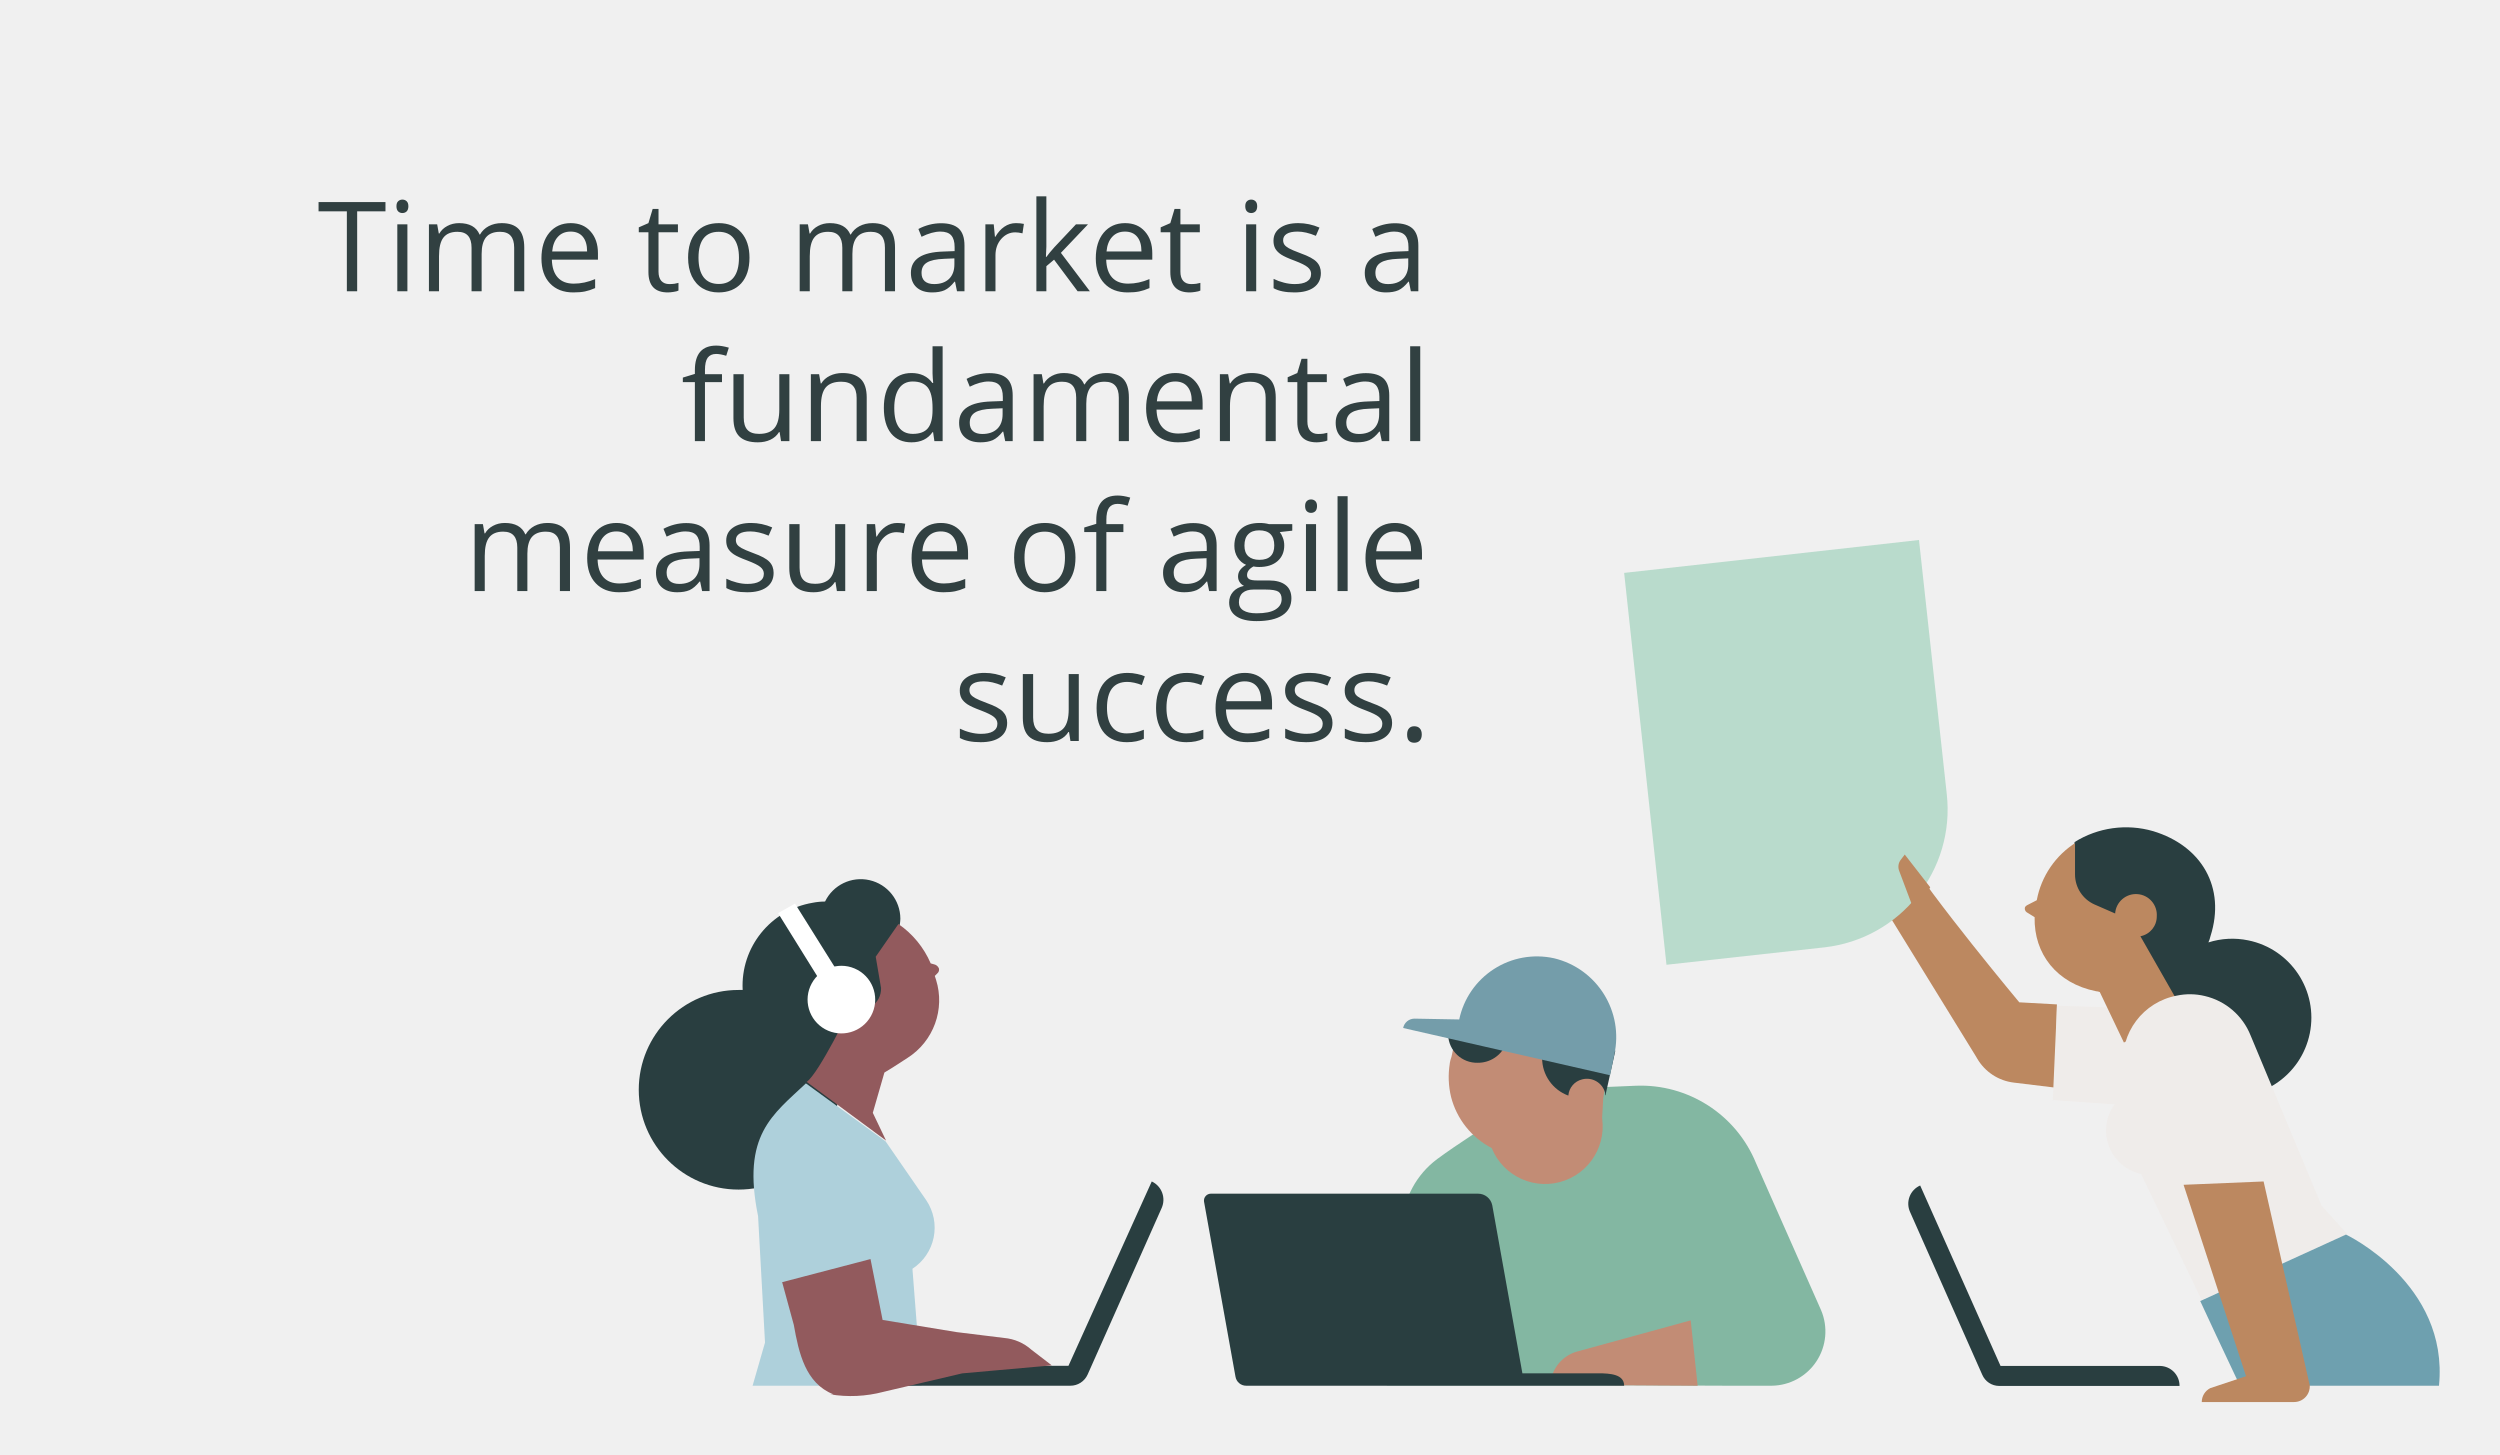
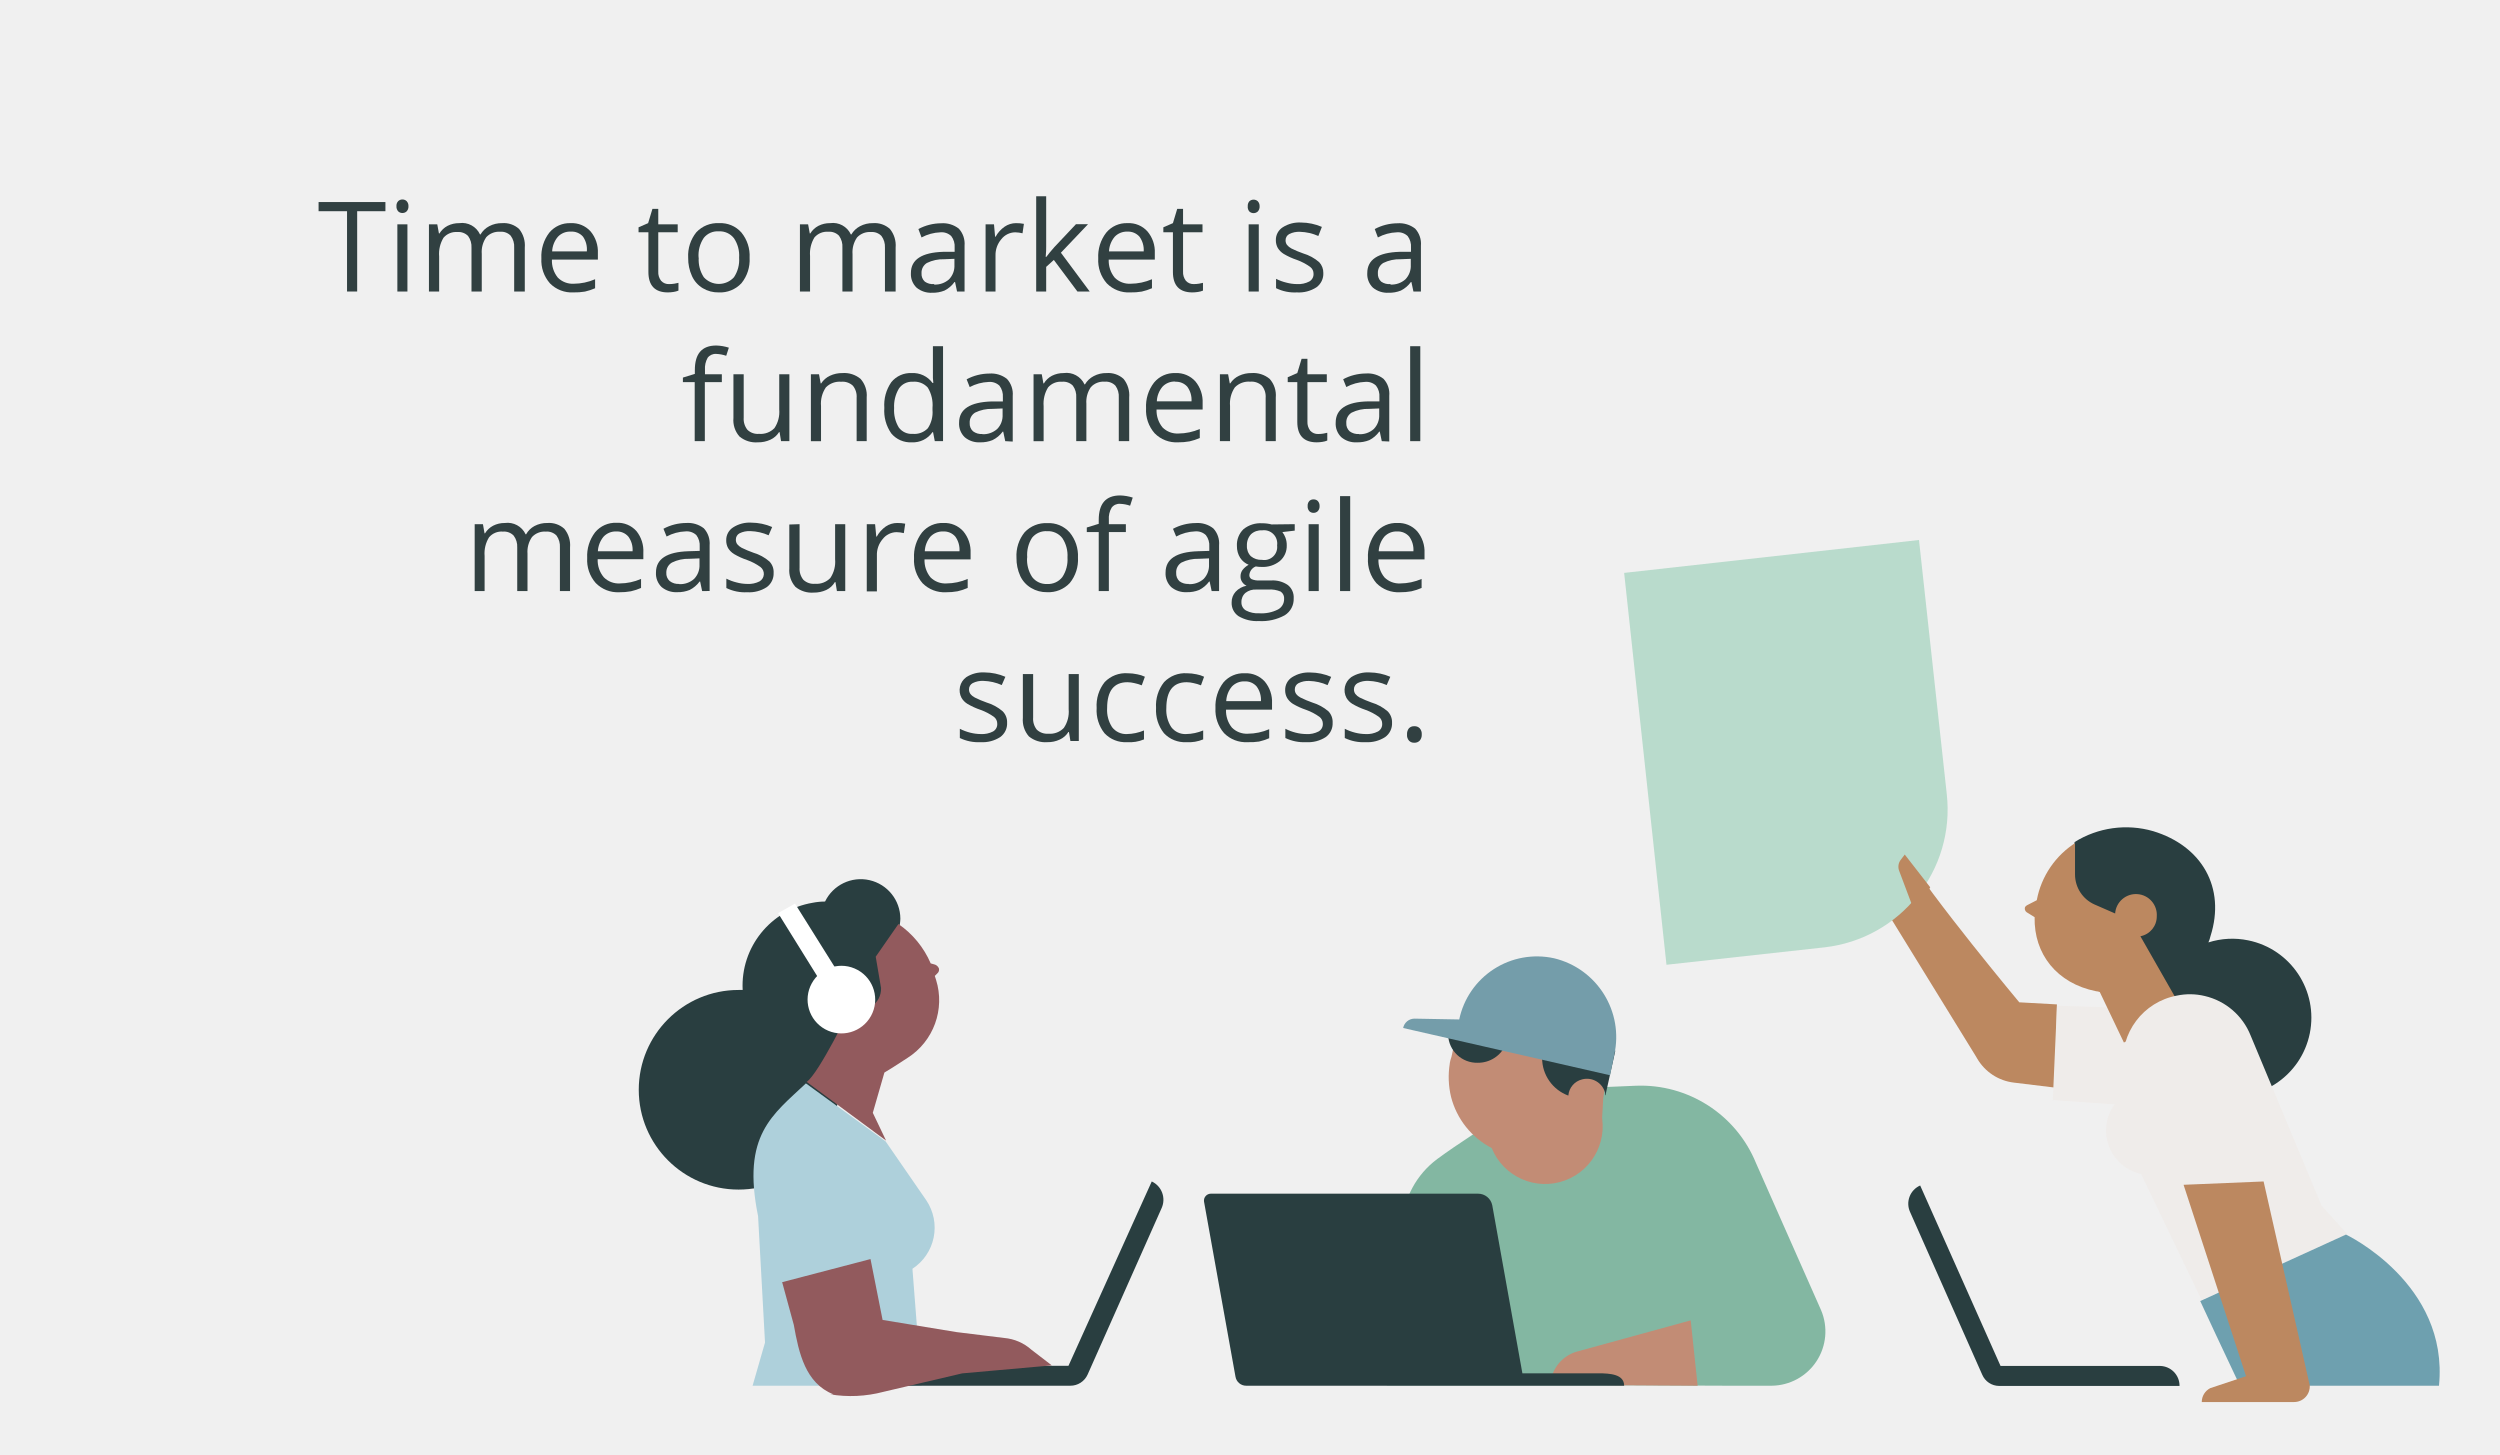
<svg xmlns="http://www.w3.org/2000/svg" id="Layer_1" data-name="Layer 1" viewBox="0 0 360.19 209.57">
-   <text transform="translate(45.74 41.96)" style="font-size: 18px;fill: #314041;font-family: OpenSans, Open Sans">Time to market is a <tspan x="52.39" y="21.6">fundamental </tspan>
-     <tspan x="21.1" y="43.2">measure of agile </tspan>
-     <tspan x="91.6" y="64.8">success.</tspan>
-   </text>
+   <g>
+     <path d="M51.46,42H50V30.43H45.9V29.11h9.63v1.32H51.46Z" style="fill: #314041" />
+     <path d="M57.12,29.71a.94.94,0,0,1,.25-.73.84.84,0,0,1,.61-.24.85.85,0,0,1,.61.24,1,1,0,0,1,.26.73,1,1,0,0,1-.26.74.85.85,0,0,1-.61.24.84.84,0,0,1-.61-.24A1,1,0,0,1,57.12,29.71ZM58.7,42H57.25V32.32H58.7Z" style="fill: #314041" />
+     <path d="M74.08,42V35.69a2.61,2.61,0,0,0-.5-1.73,1.88,1.88,0,0,0-1.52-.57,2.49,2.49,0,0,0-2,.78,3.73,3.73,0,0,0-.65,2.41V42H67.93V35.69A2.61,2.61,0,0,0,67.44,34a1.93,1.93,0,0,0-1.54-.57,2.39,2.39,0,0,0-2,.82,4.47,4.47,0,0,0-.63,2.69V42H61.8V32.32H63l.24,1.32h.07a3,3,0,0,1,1.17-1.1,3.59,3.59,0,0,1,1.68-.39,2.85,2.85,0,0,1,3,1.63h.07a3.12,3.12,0,0,1,1.25-1.19,3.81,3.81,0,0,1,1.86-.44,3.26,3.26,0,0,1,2.45.84,3.75,3.75,0,0,1,.82,2.68V42Z" style="fill: #314041" />
+     <path d="M82.61,42.13a4.41,4.41,0,0,1-3.37-1.3A5,5,0,0,1,78,37.22a5.59,5.59,0,0,1,1.14-3.7,3.8,3.8,0,0,1,3.08-1.37,3.61,3.61,0,0,1,2.87,1.19,4.57,4.57,0,0,1,1.05,3.14v.92H79.52A3.85,3.85,0,0,0,80.37,40a3,3,0,0,0,2.29.88,7.82,7.82,0,0,0,3.08-.65v1.3a8.27,8.27,0,0,1-1.46.48A8.83,8.83,0,0,1,82.61,42.13Zm-.39-8.76a2.38,2.38,0,0,0-1.85.75,3.52,3.52,0,0,0-.82,2.1h5A3.23,3.23,0,0,0,84,34.1,2.15,2.15,0,0,0,82.22,33.37Z" style="fill: #314041" />
+     <path d="M96.43,40.93a4.44,4.44,0,0,0,.74-.06l.58-.12v1.12a3.09,3.09,0,0,1-.7.19,5.25,5.25,0,0,1-.83.07c-1.87,0-2.8-1-2.8-2.94V33.46H92v-.71l1.38-.6L94,30.09h.84v2.23h2.8v1.14h-2.8v5.66a2,2,0,0,0,.41,1.34A1.46,1.46,0,0,0,96.43,40.93Z" style="fill: #314041" />
+     <path d="M108,37.13a5.32,5.32,0,0,1-1.18,3.68,4.19,4.19,0,0,1-3.28,1.32,4.26,4.26,0,0,1-2.29-.61,3.93,3.93,0,0,1-1.55-1.74,6.09,6.09,0,0,1-.55-2.65,5.34,5.34,0,0,1,1.18-3.67,4.16,4.16,0,0,1,3.27-1.31,4,4,0,0,1,3.21,1.34A5.27,5.27,0,0,1,108,37.13Zm-7.33,0a4.57,4.57,0,0,0,.73,2.81,2.93,2.93,0,0,0,4.35,0,4.52,4.52,0,0,0,.74-2.82,4.46,4.46,0,0,0-.74-2.79,2.59,2.59,0,0,0-2.19-1,2.54,2.54,0,0,0-2.16.94A4.48,4.48,0,0,0,100.65,37.13Z" style="fill: #314041" />
+     <path d="M127.5,42V35.69A2.61,2.61,0,0,0,127,34a1.88,1.88,0,0,0-1.52-.57,2.49,2.49,0,0,0-2,.78,3.73,3.73,0,0,0-.65,2.41V42h-1.46V35.69a2.61,2.61,0,0,0-.49-1.73,1.93,1.93,0,0,0-1.54-.57,2.39,2.39,0,0,0-2,.82,4.47,4.47,0,0,0-.63,2.69V42h-1.46V32.32h1.18l.24,1.32h.07a3,3,0,0,1,1.17-1.1,3.59,3.59,0,0,1,1.68-.39,2.85,2.85,0,0,1,3,1.63h.07a3.12,3.12,0,0,1,1.25-1.19,3.81,3.81,0,0,1,1.86-.44,3.26,3.26,0,0,1,2.45.84,3.75,3.75,0,0,1,.82,2.68V42Z" style="fill: #314041" />
+     <path d="M137.89,42l-.29-1.37h-.08a3.93,3.93,0,0,1-1.43,1.23,4.48,4.48,0,0,1-1.79.32,3.25,3.25,0,0,1-2.25-.74,2.69,2.69,0,0,1-.81-2.1q0-2.91,4.67-3.06l1.63,0v-.6a2.42,2.42,0,0,0-.49-1.67,2,2,0,0,0-1.56-.54,6.23,6.23,0,0,0-2.72.74L132.32,33a7,7,0,0,1,3.26-.83,3.7,3.7,0,0,1,2.56.77,3.21,3.21,0,0,1,.83,2.45V42Zm-3.3-1a3,3,0,0,0,2.14-.75,2.77,2.77,0,0,0,.78-2.09v-.87l-1.46.06a5.28,5.28,0,0,0-2.51.54,1.64,1.64,0,0,0-.77,1.49,1.48,1.48,0,0,0,.48,1.2A2,2,0,0,0,134.59,40.93Z" style="fill: #314041" />
+     <path d="M146.37,32.15a5.79,5.79,0,0,1,1.15.1l-.2,1.36a4.91,4.91,0,0,0-1.06-.14,2.59,2.59,0,0,0-2,1,3.49,3.49,0,0,0-.83,2.37V42H142V32.32h1.21l.16,1.79h.07a4.19,4.19,0,0,1,1.3-1.45A2.88,2.88,0,0,1,146.37,32.15Z" style="fill: #314041" />
+     <path d="M150.76,37c.25-.35.64-.82,1.15-1.4l3.11-3.3h1.74l-3.91,4.11L157,42h-1.77l-3.4-4.55-1.1,1V42h-1.44V28.28h1.44v7.25c0,.32,0,.82-.07,1.49Z" style="fill: #314041" />
+     <path d="M162.84,42.13a4.4,4.4,0,0,1-3.37-1.3,5,5,0,0,1-1.24-3.61,5.54,5.54,0,0,1,1.15-3.7,3.78,3.78,0,0,1,3.08-1.37,3.59,3.59,0,0,1,2.86,1.19,4.52,4.52,0,0,1,1.06,3.14v.92h-6.64A3.86,3.86,0,0,0,160.6,40a3,3,0,0,0,2.29.88,7.85,7.85,0,0,0,3.08-.65v1.3a8.35,8.35,0,0,1-1.47.48A8.72,8.72,0,0,1,162.84,42.13Zm-.4-8.76a2.4,2.4,0,0,0-1.85.75,3.51,3.51,0,0,0-.81,2.1h5a3.23,3.23,0,0,0-.61-2.12A2.17,2.17,0,0,0,162.44,33.37Z" style="fill: #314041" />
+     <path d="M172,40.93a4.65,4.65,0,0,0,.75-.06,5.41,5.41,0,0,0,.57-.12v1.12a2.94,2.94,0,0,1-.7.19,5.25,5.25,0,0,1-.83.07c-1.87,0-2.8-1-2.8-2.94V33.46h-1.38v-.71l1.38-.6.62-2.06h.84v2.23h2.8v1.14h-2.8v5.66a2,2,0,0,0,.41,1.34A1.46,1.46,0,0,0,172,40.93Z" style="fill: #314041" />
+     <path d="M179.77,29.71A1,1,0,0,1,180,29a.9.9,0,0,1,1.22,0,1,1,0,0,1,.26.73,1,1,0,0,1-.26.74.9.9,0,0,1-1.22,0A1,1,0,0,1,179.77,29.71ZM181.36,42H179.9V32.32h1.46Z" style="fill: #314041" />
+     <path d="M190.66,39.33a2.41,2.41,0,0,1-1,2.07,4.67,4.67,0,0,1-2.81.73,6.06,6.06,0,0,1-3-.61V40.17a6.62,6.62,0,0,0,1.49.55,6,6,0,0,0,1.53.21,3.39,3.39,0,0,0,1.76-.37,1.2,1.2,0,0,0,.62-1.11,1.22,1.22,0,0,0-.49-1,7.88,7.88,0,0,0-1.9-1,9.69,9.69,0,0,1-1.91-.87,2.65,2.65,0,0,1-.85-.85,2.25,2.25,0,0,1-.28-1.13,2.15,2.15,0,0,1,1-1.86,4.44,4.44,0,0,1,2.63-.68,7.7,7.7,0,0,1,3,.63L189.94,34a6.92,6.92,0,0,0-2.63-.6,3.08,3.08,0,0,0-1.56.32,1,1,0,0,0-.53.9,1.1,1.1,0,0,0,.2.66,2.08,2.08,0,0,0,.64.52,14.2,14.2,0,0,0,1.69.71,6.21,6.21,0,0,1,2.31,1.26A2.21,2.21,0,0,1,190.66,39.33Z" style="fill: #314041" />
+     <path d="M203.64,42l-.29-1.37h-.07a4,4,0,0,1-1.44,1.23,4.44,4.44,0,0,1-1.79.32,3.26,3.26,0,0,1-2.25-.74,2.69,2.69,0,0,1-.81-2.1q0-2.91,4.67-3.06l1.63,0v-.6a2.47,2.47,0,0,0-.48-1.67,2,2,0,0,0-1.56-.54,6.23,6.23,0,0,0-2.73.74L198.07,33a7,7,0,0,1,3.26-.83,3.7,3.7,0,0,1,2.56.77,3.21,3.21,0,0,1,.83,2.45V42Zm-3.3-1a3,3,0,0,0,2.14-.75,2.77,2.77,0,0,0,.78-2.09v-.87l-1.46.06a5.28,5.28,0,0,0-2.51.54,1.64,1.64,0,0,0-.77,1.49,1.48,1.48,0,0,0,.48,1.2A2,2,0,0,0,200.34,40.93Z" style="fill: #314041" />
+     <path d="M104,55.06h-2.45v8.5h-1.46v-8.5H98.39V54.4l1.72-.53v-.54c0-2.36,1-3.55,3.1-3.55a6.66,6.66,0,0,1,1.8.31l-.38,1.17a5,5,0,0,0-1.44-.27,1.42,1.42,0,0,0-1.23.55,3.08,3.08,0,0,0-.39,1.76v.62H104Z" style="fill: #314041" />
+     <path d="M107.15,53.92v6.25a2.51,2.51,0,0,0,.54,1.76,2.14,2.14,0,0,0,1.67.58,2.77,2.77,0,0,0,2.22-.83,4.19,4.19,0,0,0,.69-2.69V53.92h1.46v9.64h-1.2l-.21-1.3h-.08A2.86,2.86,0,0,1,111,63.35a4.12,4.12,0,0,1-1.82.38,3.7,3.7,0,0,1-2.63-.83,3.54,3.54,0,0,1-.88-2.68v-6.3Z" style="fill: #314041" />
+     <path d="M123.42,63.56V57.32a2.48,2.48,0,0,0-.54-1.75A2.17,2.17,0,0,0,121.2,55a2.78,2.78,0,0,0-2.21.81,4.14,4.14,0,0,0-.7,2.7v5.06h-1.46V53.92H118l.24,1.32h.07a3,3,0,0,1,1.26-1.1,4.1,4.1,0,0,1,1.8-.39,3.67,3.67,0,0,1,2.62.84,3.58,3.58,0,0,1,.88,2.68v6.29Z" style="fill: #314041" />
+     <path d="M134.43,62.26h-.08a3.42,3.42,0,0,1-3,1.47,3.58,3.58,0,0,1-2.94-1.29,5.69,5.69,0,0,1-1-3.67,5.78,5.78,0,0,1,1-3.7,3.56,3.56,0,0,1,2.94-1.32,3.47,3.47,0,0,1,3,1.42h.12l-.06-.69,0-.68V49.88h1.46V63.56h-1.19Zm-2.92.25a2.67,2.67,0,0,0,2.17-.81,4.13,4.13,0,0,0,.67-2.63v-.3a4.82,4.82,0,0,0-.68-2.93A2.58,2.58,0,0,0,131.5,55a2.24,2.24,0,0,0-2,1,5,5,0,0,0-.68,2.81,4.78,4.78,0,0,0,.68,2.79A2.28,2.28,0,0,0,131.51,62.51Z" style="fill: #314041" />
+     <path d="M144.83,63.56l-.29-1.38h-.07A4,4,0,0,1,143,63.41a4.44,4.44,0,0,1-1.79.32A3.17,3.17,0,0,1,139,63a2.7,2.7,0,0,1-.82-2.1q0-2.91,4.67-3.06l1.64,0v-.6a2.47,2.47,0,0,0-.49-1.67,2,2,0,0,0-1.56-.54,6.3,6.3,0,0,0-2.73.74l-.44-1.12a6.76,6.76,0,0,1,1.56-.61,7,7,0,0,1,1.7-.22,3.67,3.67,0,0,1,2.55.77,3.21,3.21,0,0,1,.83,2.45v6.58Zm-3.3-1a3,3,0,0,0,2.14-.75,2.77,2.77,0,0,0,.78-2.09v-.87l-1.46.06a5.31,5.31,0,0,0-2.51.54,1.64,1.64,0,0,0-.77,1.49,1.48,1.48,0,0,0,.48,1.2A2,2,0,0,0,141.53,62.53Z" style="fill: #314041" />
+     <path d="M161.19,63.56V57.29a2.61,2.61,0,0,0-.49-1.73,1.92,1.92,0,0,0-1.53-.57,2.46,2.46,0,0,0-2,.78,3.73,3.73,0,0,0-.65,2.41v5.38h-1.46V57.29a2.61,2.61,0,0,0-.49-1.73A1.93,1.93,0,0,0,153,55a2.39,2.39,0,0,0-2,.82,4.47,4.47,0,0,0-.64,2.69v5.06h-1.45V53.92h1.18l.24,1.32h.07a2.93,2.93,0,0,1,1.16-1.1,3.66,3.66,0,0,1,1.69-.39,2.86,2.86,0,0,1,3,1.63h.07a3.06,3.06,0,0,1,1.25-1.19,3.76,3.76,0,0,1,1.86-.44,3.26,3.26,0,0,1,2.45.84,3.75,3.75,0,0,1,.81,2.68v6.29Z" style="fill: #314041" />
+     <path d="M169.73,63.73a4.4,4.4,0,0,1-3.37-1.3,5,5,0,0,1-1.24-3.61,5.55,5.55,0,0,1,1.15-3.7,3.78,3.78,0,0,1,3.08-1.37,3.63,3.63,0,0,1,2.87,1.19,4.57,4.57,0,0,1,1.05,3.14V59h-6.64a3.86,3.86,0,0,0,.86,2.58,3,3,0,0,0,2.29.88,7.85,7.85,0,0,0,3.08-.65v1.3a8.35,8.35,0,0,1-1.47.48A8.72,8.72,0,0,1,169.73,63.73Zm-.4-8.76a2.4,2.4,0,0,0-1.85.75,3.51,3.51,0,0,0-.81,2.1h5a3.23,3.23,0,0,0-.62-2.12A2.17,2.17,0,0,0,169.33,55Z" style="fill: #314041" />
+     <path d="M182.35,63.56V57.32a2.48,2.48,0,0,0-.54-1.75,2.15,2.15,0,0,0-1.68-.58,2.78,2.78,0,0,0-2.21.81,4.14,4.14,0,0,0-.7,2.7v5.06h-1.46V53.92h1.18l.24,1.32h.07a3,3,0,0,1,1.26-1.1,4.1,4.1,0,0,1,1.8-.39,3.67,3.67,0,0,1,2.62.84,3.54,3.54,0,0,1,.88,2.68v6.29Z" style="fill: #314041" />
+     <path d="M189.92,62.53a4.52,4.52,0,0,0,.74-.06,5.41,5.41,0,0,0,.57-.12v1.12a2.84,2.84,0,0,1-.69.19,5.25,5.25,0,0,1-.83.07c-1.87,0-2.8-1-2.8-2.94V55.06h-1.38v-.71l1.38-.6.62-2.06h.84v2.23h2.79v1.14h-2.79v5.67a2,2,0,0,0,.41,1.33A1.46,1.46,0,0,0,189.92,62.53Z" style="fill: #314041" />
+     <path d="M199.08,63.56l-.29-1.38h-.07a4,4,0,0,1-1.43,1.23,4.48,4.48,0,0,1-1.79.32,3.18,3.18,0,0,1-2.25-.74,2.69,2.69,0,0,1-.81-2.1c0-1.94,1.55-3,4.67-3.06l1.63,0v-.6a2.42,2.42,0,0,0-.49-1.67,2,2,0,0,0-1.56-.54,6.23,6.23,0,0,0-2.72.74l-.45-1.12a6.76,6.76,0,0,1,1.56-.61,7.08,7.08,0,0,1,1.7-.22,3.65,3.65,0,0,1,2.55.77,3.17,3.17,0,0,1,.83,2.45v6.58Zm-3.29-1a3,3,0,0,0,2.14-.75,2.77,2.77,0,0,0,.78-2.09v-.87l-1.46.06a5.28,5.28,0,0,0-2.51.54,1.62,1.62,0,0,0-.77,1.49,1.48,1.48,0,0,0,.48,1.2A2,2,0,0,0,195.79,62.53Z" style="fill: #314041" />
+     <path d="M204.63,63.56h-1.46V49.88h1.46Z" style="fill: #314041" />
+     <path d="M80.67,85.16V78.89a2.66,2.66,0,0,0-.49-1.73,1.92,1.92,0,0,0-1.53-.57,2.49,2.49,0,0,0-2,.78A3.73,3.73,0,0,0,76,79.78v5.38H74.52V78.89A2.61,2.61,0,0,0,74,77.16a1.93,1.93,0,0,0-1.54-.57,2.36,2.36,0,0,0-2,.82,4.4,4.4,0,0,0-.64,2.69v5.06H68.39V75.52h1.19l.23,1.32h.07a3,3,0,0,1,1.17-1.1,3.59,3.59,0,0,1,1.68-.39,2.87,2.87,0,0,1,3,1.63h.07A3,3,0,0,1,77,75.79a3.83,3.83,0,0,1,1.87-.44,3.24,3.24,0,0,1,2.44.84,3.71,3.71,0,0,1,.82,2.68v6.29Z" style="fill: #314041" />
+     <path d="M89.2,85.33A4.43,4.43,0,0,1,85.83,84a5,5,0,0,1-1.23-3.61,5.6,5.6,0,0,1,1.14-3.7,3.81,3.81,0,0,1,3.08-1.37,3.61,3.61,0,0,1,2.87,1.19,4.57,4.57,0,0,1,1,3.14v.92H86.11A3.81,3.81,0,0,0,87,83.18a3,3,0,0,0,2.29.88,7.8,7.8,0,0,0,3.07-.65v1.3a8,8,0,0,1-1.46.48A8.83,8.83,0,0,1,89.2,85.33Zm-.39-8.76a2.38,2.38,0,0,0-1.85.75,3.58,3.58,0,0,0-.82,2.1h5a3.17,3.17,0,0,0-.62-2.12A2.15,2.15,0,0,0,88.81,76.57Z" style="fill: #314041" />
+     <path d="M101.16,85.16l-.29-1.38h-.07A4,4,0,0,1,99.36,85a4.48,4.48,0,0,1-1.79.32,3.25,3.25,0,0,1-2.25-.74,2.69,2.69,0,0,1-.81-2.1q0-2.91,4.67-3.06l1.63-.05v-.6a2.47,2.47,0,0,0-.48-1.67,2,2,0,0,0-1.56-.54,6.23,6.23,0,0,0-2.73.74l-.45-1.12a7,7,0,0,1,3.26-.83,3.7,3.7,0,0,1,2.56.77,3.21,3.21,0,0,1,.83,2.45v6.58Zm-3.3-1a3,3,0,0,0,2.14-.75,2.77,2.77,0,0,0,.78-2.09v-.87l-1.46.06a5.28,5.28,0,0,0-2.51.54A1.64,1.64,0,0,0,96,82.51a1.48,1.48,0,0,0,.48,1.2A2,2,0,0,0,97.86,84.13Z" style="fill: #314041" />
+     <path d="M111.46,82.53a2.41,2.41,0,0,1-1,2.07,4.65,4.65,0,0,1-2.81.73,6.06,6.06,0,0,1-3-.61V83.37a6.81,6.81,0,0,0,1.49.55,6.06,6.06,0,0,0,1.54.21,3.44,3.44,0,0,0,1.76-.37,1.25,1.25,0,0,0,.12-2.07,7.69,7.69,0,0,0-1.9-1,10,10,0,0,1-1.91-.87,2.65,2.65,0,0,1-.85-.85,2.25,2.25,0,0,1-.27-1.13,2.15,2.15,0,0,1,1-1.86,4.38,4.38,0,0,1,2.62-.68,7.7,7.7,0,0,1,3,.63l-.51,1.19a7,7,0,0,0-2.63-.6,3.15,3.15,0,0,0-1.57.32,1,1,0,0,0-.52.9,1.09,1.09,0,0,0,.19.66,2.21,2.21,0,0,0,.64.52,15,15,0,0,0,1.69.71,6.21,6.21,0,0,1,2.31,1.26A2.18,2.18,0,0,1,111.46,82.53Z" style="fill: #314041" />
+     <path d="M115.2,75.52v6.25a2.51,2.51,0,0,0,.54,1.76,2.15,2.15,0,0,0,1.68.58,2.76,2.76,0,0,0,2.21-.83,4.21,4.21,0,0,0,.69-2.7V75.52h1.46v9.64h-1.2l-.21-1.3h-.08A2.86,2.86,0,0,1,119.05,85a4.23,4.23,0,0,1-1.82.38,3.7,3.7,0,0,1-2.63-.83,3.58,3.58,0,0,1-.88-2.68v-6.3Z" style="fill: #314041" />
+     <path d="M129.27,75.35a5.73,5.73,0,0,1,1.15.1l-.2,1.36a4.91,4.91,0,0,0-1.05-.14,2.57,2.57,0,0,0-2,1,3.45,3.45,0,0,0-.83,2.37v5.17h-1.46V75.52h1.2l.17,1.79h.07a4.27,4.27,0,0,1,1.29-1.45A2.9,2.9,0,0,1,129.27,75.35Z" style="fill: #314041" />
+     <path d="M136.29,85.33a4.43,4.43,0,0,1-3.37-1.3,5,5,0,0,1-1.23-3.61,5.55,5.55,0,0,1,1.15-3.7,3.78,3.78,0,0,1,3.08-1.37,3.61,3.61,0,0,1,2.86,1.19,4.57,4.57,0,0,1,1.06,3.14v.92H133.2a3.86,3.86,0,0,0,.86,2.58,3,3,0,0,0,2.29.88,7.8,7.8,0,0,0,3.07-.65v1.3a8,8,0,0,1-1.46.48A8.83,8.83,0,0,1,136.29,85.33Zm-.39-8.76a2.4,2.4,0,0,0-1.85.75,3.51,3.51,0,0,0-.81,2.1h5a3.23,3.23,0,0,0-.61-2.12A2.17,2.17,0,0,0,135.9,76.57Z" style="fill: #314041" />
+     <path d="M155.31,80.33A5.32,5.32,0,0,1,154.13,84a4.19,4.19,0,0,1-3.28,1.32,4.26,4.26,0,0,1-2.29-.61A3.93,3.93,0,0,1,147,83a6.09,6.09,0,0,1-.55-2.65,5.34,5.34,0,0,1,1.18-3.67,4.2,4.2,0,0,1,3.27-1.31,4,4,0,0,1,3.21,1.34A5.27,5.27,0,0,1,155.31,80.33Zm-7.33,0a4.57,4.57,0,0,0,.73,2.81,2.56,2.56,0,0,0,2.17,1,2.59,2.59,0,0,0,2.18-1,4.6,4.6,0,0,0,.74-2.82,4.53,4.53,0,0,0-.74-2.79,2.6,2.6,0,0,0-2.19-1,2.57,2.57,0,0,0-2.17.94A4.55,4.55,0,0,0,148,80.33Z" style="fill: #314041" />
+     <path d="M162.21,76.66h-2.45v8.5H158.3v-8.5h-1.72V76l1.72-.53v-.54c0-2.36,1-3.55,3.1-3.55a6.66,6.66,0,0,1,1.8.31l-.38,1.17a4.84,4.84,0,0,0-1.44-.27,1.39,1.39,0,0,0-1.22.55,3,3,0,0,0-.4,1.76v.62h2.45Z" style="fill: #314041" />
+     <path d="M174.57,85.16l-.29-1.38h-.07A4,4,0,0,1,172.77,85a4.41,4.41,0,0,1-1.79.32,3.22,3.22,0,0,1-2.24-.74,2.69,2.69,0,0,1-.81-2.1q0-2.91,4.66-3.06l1.64-.05v-.6a2.42,2.42,0,0,0-.49-1.67,2,2,0,0,0-1.56-.54,6.23,6.23,0,0,0-2.72.74L169,76.19a6.76,6.76,0,0,1,1.56-.61,7,7,0,0,1,1.7-.22,3.65,3.65,0,0,1,2.55.77,3.17,3.17,0,0,1,.83,2.45v6.58Zm-3.3-1a3,3,0,0,0,2.15-.75,2.8,2.8,0,0,0,.77-2.09v-.87l-1.46.06a5.31,5.31,0,0,0-2.51.54,1.63,1.63,0,0,0-.76,1.49,1.51,1.51,0,0,0,.47,1.2A2,2,0,0,0,171.27,84.13Z" style="fill: #314041" />
+     <path d="M186.54,75.52v.93l-1.78.21a3.12,3.12,0,0,1,.44.8,3,3,0,0,1,.19,1.12,2.84,2.84,0,0,1-1,2.26,3.9,3.9,0,0,1-2.65.84,4.14,4.14,0,0,1-.81-.07,1.44,1.44,0,0,0-.93,1.24.64.64,0,0,0,.32.59,2.47,2.47,0,0,0,1.12.19h1.71a3.81,3.81,0,0,1,2.4.66,2.26,2.26,0,0,1,.84,1.91,2.74,2.74,0,0,1-1.28,2.44,6.9,6.9,0,0,1-3.75.84,5.17,5.17,0,0,1-2.91-.7,2.26,2.26,0,0,1-1-2,2.21,2.21,0,0,1,.57-1.52,2.81,2.81,0,0,1,1.58-.87,1.47,1.47,0,0,1-.62-.52,1.35,1.35,0,0,1-.25-.82,1.52,1.52,0,0,1,.28-.92,2.89,2.89,0,0,1,.89-.76,2.63,2.63,0,0,1-1.22-1,3.09,3.09,0,0,1-.47-1.69,3.13,3.13,0,0,1,.95-2.44,3.88,3.88,0,0,1,2.69-.85,5.16,5.16,0,0,1,1.36.17Zm-7.68,11.25a1.31,1.31,0,0,0,.66,1.19,3.64,3.64,0,0,0,1.89.4,5.25,5.25,0,0,0,2.72-.55,1.67,1.67,0,0,0,.88-1.49,1.17,1.17,0,0,0-.48-1.08,3.79,3.79,0,0,0-1.82-.3H181a2.3,2.3,0,0,0-1.55.47A1.69,1.69,0,0,0,178.86,86.77Zm.79-8.16a2,2,0,0,0,.57,1.53,2.3,2.3,0,0,0,1.59.52A1.87,1.87,0,0,0,184,78.58a1.91,1.91,0,0,0-2.16-2.17,2.15,2.15,0,0,0-1.59.55A2.28,2.28,0,0,0,179.65,78.61Z" style="fill: #314041" />
+     <path d="M188.4,72.91a1,1,0,0,1,.24-.73.85.85,0,0,1,.62-.23.84.84,0,0,1,.6.23,1,1,0,0,1,.26.73,1,1,0,0,1-.26.74.85.85,0,0,1-.6.24.86.86,0,0,1-.62-.24A1,1,0,0,1,188.4,72.91ZM190,85.16h-1.46V75.52H190Z" style="fill: #314041" />
+     <path d="M194.53,85.16h-1.46V71.48h1.46Z" style="fill: #314041" />
+     <path d="M201.69,85.33a4.43,4.43,0,0,1-3.37-1.3,5,5,0,0,1-1.23-3.61,5.55,5.55,0,0,1,1.15-3.7,3.78,3.78,0,0,1,3.08-1.37,3.61,3.61,0,0,1,2.86,1.19,4.57,4.57,0,0,1,1.06,3.14v.92H198.6a3.86,3.86,0,0,0,.86,2.58,3,3,0,0,0,2.29.88,7.8,7.8,0,0,0,3.07-.65v1.3a8,8,0,0,1-1.46.48A8.83,8.83,0,0,1,201.69,85.33Zm-.39-8.76a2.38,2.38,0,0,0-1.85.75,3.51,3.51,0,0,0-.81,2.1h5a3.23,3.23,0,0,0-.61-2.12A2.17,2.17,0,0,0,201.3,76.57Z" style="fill: #314041" />
+     <path d="M145.1,104.13a2.4,2.4,0,0,1-1,2.07,4.69,4.69,0,0,1-2.81.73,6.16,6.16,0,0,1-3-.6V105a7.16,7.16,0,0,0,1.49.56,6.43,6.43,0,0,0,1.53.2,3.42,3.42,0,0,0,1.76-.37,1.19,1.19,0,0,0,.61-1.11,1.22,1.22,0,0,0-.48-1,7.81,7.81,0,0,0-1.91-1,10.29,10.29,0,0,1-1.91-.87,2.51,2.51,0,0,1-.84-.85,2.33,2.33,0,0,1,.68-3,4.42,4.42,0,0,1,2.63-.68,7.7,7.7,0,0,1,3,.63l-.52,1.19a7,7,0,0,0-2.63-.6,3.08,3.08,0,0,0-1.56.32,1,1,0,0,0-.53.9,1.1,1.1,0,0,0,.2.66,2,2,0,0,0,.64.52,14.6,14.6,0,0,0,1.68.71,6.34,6.34,0,0,1,2.32,1.26A2.21,2.21,0,0,1,145.1,104.13Z" style="fill: #314041" />
+     <path d="M148.85,97.12v6.25a2.5,2.5,0,0,0,.53,1.76,2.18,2.18,0,0,0,1.68.58,2.74,2.74,0,0,0,2.21-.83,4.13,4.13,0,0,0,.7-2.69V97.12h1.46v9.64h-1.21l-.21-1.3h-.08a2.8,2.8,0,0,1-1.24,1.09,4,4,0,0,1-1.81.38,3.73,3.73,0,0,1-2.64-.83,3.58,3.58,0,0,1-.87-2.68v-6.3Z" style="fill: #314041" />
+     <path d="M162.37,106.93a4.12,4.12,0,0,1-3.24-1.29A5.29,5.29,0,0,1,158,102a5.41,5.41,0,0,1,1.16-3.73A4.19,4.19,0,0,1,162.47,97a6.64,6.64,0,0,1,1.39.15,4.51,4.51,0,0,1,1.09.35l-.45,1.24a6.27,6.27,0,0,0-1.06-.32,4.37,4.37,0,0,0-1-.13q-2.93,0-2.93,3.74a4.51,4.51,0,0,0,.71,2.73,2.51,2.51,0,0,0,2.13,1,6.64,6.64,0,0,0,2.47-.52v1.29A5.35,5.35,0,0,1,162.37,106.93Z" style="fill: #314041" />
+     <path d="M170.94,106.93a4.12,4.12,0,0,1-3.24-1.29,5.29,5.29,0,0,1-1.14-3.64,5.41,5.41,0,0,1,1.16-3.73A4.19,4.19,0,0,1,171,97a6.64,6.64,0,0,1,1.39.15,4.51,4.51,0,0,1,1.09.35l-.45,1.24a6.27,6.27,0,0,0-1.06-.32,4.37,4.37,0,0,0-1-.13q-2.92,0-2.93,3.74a4.51,4.51,0,0,0,.71,2.73,2.51,2.51,0,0,0,2.13,1,6.64,6.64,0,0,0,2.47-.52v1.29A5.35,5.35,0,0,1,170.94,106.93Z" style="fill: #314041" />
+     <path d="M179.73,106.93a4.41,4.41,0,0,1-3.37-1.3,5.05,5.05,0,0,1-1.24-3.61,5.61,5.61,0,0,1,1.15-3.7A3.8,3.8,0,0,1,179.35,97a3.63,3.63,0,0,1,2.87,1.19,4.57,4.57,0,0,1,1.05,3.14v.92h-6.63a3.85,3.85,0,0,0,.85,2.58,3,3,0,0,0,2.29.88,7.82,7.82,0,0,0,3.08-.65v1.3a8.27,8.27,0,0,1-1.46.48A8.83,8.83,0,0,1,179.73,106.93Zm-.4-8.76a2.4,2.4,0,0,0-1.85.75,3.51,3.51,0,0,0-.81,2.1h5a3.23,3.23,0,0,0-.62-2.12A2.15,2.15,0,0,0,179.33,98.17Z" style="fill: #314041" />
+     <path d="M192,104.13a2.4,2.4,0,0,1-1,2.07,4.67,4.67,0,0,1-2.81.73,6.19,6.19,0,0,1-3-.6V105a7.16,7.16,0,0,0,1.49.56,6.43,6.43,0,0,0,1.53.2,3.39,3.39,0,0,0,1.76-.37,1.2,1.2,0,0,0,.62-1.11,1.23,1.23,0,0,0-.49-1,7.88,7.88,0,0,0-1.9-1,10.14,10.14,0,0,1-1.92-.87,2.71,2.71,0,0,1-.84-.85,2.25,2.25,0,0,1-.28-1.13,2.15,2.15,0,0,1,1-1.86,4.44,4.44,0,0,1,2.63-.68,7.7,7.7,0,0,1,3,.63l-.52,1.19a6.92,6.92,0,0,0-2.63-.6,3.08,3.08,0,0,0-1.56.32,1,1,0,0,0-.53.9,1.1,1.1,0,0,0,.2.66,2,2,0,0,0,.64.52,14.2,14.2,0,0,0,1.69.71,6.36,6.36,0,0,1,2.31,1.26A2.21,2.21,0,0,1,192,104.13Z" style="fill: #314041" />
+     <path d="M200.56,104.13a2.4,2.4,0,0,1-1,2.07,4.69,4.69,0,0,1-2.81.73,6.16,6.16,0,0,1-3-.6V105a7.16,7.16,0,0,0,1.49.56,6.43,6.43,0,0,0,1.53.2,3.42,3.42,0,0,0,1.76-.37,1.19,1.19,0,0,0,.61-1.11,1.22,1.22,0,0,0-.48-1,7.81,7.81,0,0,0-1.91-1,10.29,10.29,0,0,1-1.91-.87,2.51,2.51,0,0,1-.84-.85,2.33,2.33,0,0,1,.68-3,4.42,4.42,0,0,1,2.63-.68,7.74,7.74,0,0,1,3,.63l-.52,1.19a7,7,0,0,0-2.63-.6,3.08,3.08,0,0,0-1.56.32,1,1,0,0,0-.53.9,1.1,1.1,0,0,0,.2.66,2,2,0,0,0,.63.52,15.9,15.9,0,0,0,1.69.71,6.42,6.42,0,0,1,2.32,1.26A2.21,2.21,0,0,1,200.56,104.13Z" style="fill: #314041" />
+     <path d="M202.72,105.82a1.3,1.3,0,0,1,.27-.89,1,1,0,0,1,.77-.3,1,1,0,0,1,.79.3,1.21,1.21,0,0,1,.29.89,1.24,1.24,0,0,1-.29.88,1,1,0,0,1-.79.31,1,1,0,0,1-.74-.28A1.17,1.17,0,0,1,202.72,105.82Z" style="fill: #314041" />
+   </g>
  <path d="M323.9,135.48a11.32,11.32,0,0,0-5.72.3,5.1,5.1,0,0,0,.3-.91c2.23-7-1.27-13-8.26-15.12a14,14,0,0,0-11.32,1.57l-.79,7.17s15.13,28,21.27,29.28a11.37,11.37,0,0,0,4.52-22.29Z" style="fill: #293e40;fill-rule: evenodd" />
  <path d="M274.35,122.79c3.92,6.44,16.58,21.62,16.58,21.62l5.42.3-.18,12-6-.73a7.07,7.07,0,0,1-5.3-3.46c-.06-.12-.12-.19-.18-.31l-18.92-30.72,4.4-.92A4.48,4.48,0,0,1,274.35,122.79Z" style="fill: #bc8860;fill-rule: evenodd" />
  <polygon points="314.83 145.47 296.36 144.9 295.76 158.5 319.89 160.21 314.83 145.47" style="fill: #efecea;fill-rule: evenodd" />
  <path d="M313.38,143.65l-5-8.76a2.9,2.9,0,0,0,2.36-2.86,3,3,0,0,0-6-.42l-3-1.31a4.74,4.74,0,0,1-2.78-4.29v-4.53c.06,0,.12-.06.18-.12a12.53,12.53,0,0,0-5.69,8.34l-1.4.72a.7.7,0,0,0-.3.29.66.66,0,0,0,.24.72l1.15.71c-.12,5.31,3.21,9.54,8.84,10.67a1.75,1.75,0,0,1,.55.12L306,150.2l11-4.83Z" style="fill: #bc8860;fill-rule: evenodd" />
  <path d="M322.84,199.65,317,187.29Z" style="fill: #6ea0af;fill-rule: evenodd" />
  <path d="M334.48,173.69l-10.22-24.5a9.41,9.41,0,0,0-6.61-5.69,9.09,9.09,0,0,0-4-.06,9.53,9.53,0,0,0-7.75,10.3l.36,3.83a6.4,6.4,0,0,0,2.22,11.57l8.71,18.15,21-9.47Z" style="fill: #efecea;fill-rule: evenodd" />
  <path d="M338,177.87l-21,9.58,2.29,4.92,3.43,7.28h28.68C352.86,184.91,338,177.87,338,177.87Z" style="fill: #6ea0af;fill-rule: evenodd" />
  <path d="M326.13,170.22l-11.53.48,9,27.58L318.44,200a2.25,2.25,0,0,0-1.22,2h13.31a2.26,2.26,0,0,0,2.25-2.4Z" style="fill: #bc8860;fill-rule: evenodd" />
  <path d="M276.65,170.8l11.58,26h23a2.86,2.86,0,0,1,2.79,2.88h-26a2.66,2.66,0,0,1-2.43-1.62l-10.4-23.45A2.87,2.87,0,0,1,276.65,170.8Z" style="fill: #293e40;fill-rule: evenodd" />
  <path d="M199.81,199.59,202,176.48a12.63,12.63,0,0,1,5.08-9.5c6.1-4.48,15.7-10,15.7-10l12.87-.55A17.94,17.94,0,0,1,253,167.58l9.37,21.18a7.82,7.82,0,0,1-7.13,10.89H249.1l-15.53-.06Z" style="fill: #83b7a2;fill-rule: evenodd" />
  <path d="M227.38,194.68l16.21-4.45,1,9.42L234,199.59l-10.63-.17A5.29,5.29,0,0,1,227.38,194.68Z" style="fill: #c28c75;fill-rule: evenodd" />
  <path d="M230.27,197.86H219.34L215,173.66a2.08,2.08,0,0,0-2.06-1.68H174.47a1,1,0,0,0-1,1.14L178,198.33a1.56,1.56,0,0,0,1.57,1.32H234C234,198,232,197.86,230.27,197.86Z" style="fill: #293e40;fill-rule: evenodd" />
  <path d="M231,152.39a11.29,11.29,0,0,0-13.72-8.28,11,11,0,0,0-6.33,4.26l-.83-.72-1,4.62a5,5,0,0,0-.24.9v.06a12.19,12.19,0,0,0,.18,4.8,11.53,11.53,0,0,0,5.86,7.38,8.3,8.3,0,0,0,15.56-5.76A12,12,0,0,0,231,152.39Z" style="fill: #c28c75;fill-rule: evenodd" />
  <path d="M222.18,152v.43a5.76,5.76,0,0,0,3.78,5.42,2.61,2.61,0,0,1,2-2.34,2.71,2.71,0,0,1,3.29,1.91v.37h.06l1.42-6.41Z" style="fill: #293e40;fill-rule: evenodd" />
  <path d="M262.87,136.49,240.1,139,234,82.54l42.48-4.74,4,36.58A20,20,0,0,1,262.87,136.49Z" style="fill: #b9dbcc;fill-rule: evenodd" />
  <path d="M131,140.05a12.71,12.71,0,0,0-2-5,5.84,5.84,0,0,0,.72-2.7,5.71,5.71,0,0,0-10.85-2.46,9.16,9.16,0,0,0-1.8.18A12.11,12.11,0,0,0,107,142.63h-.59A14.38,14.38,0,1,0,120.79,157a16.29,16.29,0,0,0-.3-2.94,2.25,2.25,0,0,0,.6-.06A12.1,12.1,0,0,0,131,140.05Z" style="fill: #293e40;fill-rule: evenodd" />
  <path d="M132.77,199.65l-1.31-16.85a7.07,7.07,0,0,0,2-9.86l-5.86-8.49-11.49-8.36c-4.79,4.54-9.28,7.41-6.89,19.12l1,18.22-1.79,6.22Z" style="fill: #aed0db;fill-rule: evenodd" />
  <path d="M165.94,170.22l-12,26.56H130.32a2.92,2.92,0,0,0-2.92,2.87h26.8a2.72,2.72,0,0,0,2.5-1.61l10.67-24A2.91,2.91,0,0,0,165.94,170.22Z" style="fill: #293e40;fill-rule: evenodd" />
  <path d="M148.6,194.46a6.75,6.75,0,0,0-3.91-1.69l-6.9-.85-10.63-1.75-1.74-8.77-12.73,3.33,1.68,6.16c.72,4.06,1.68,8.41,5.7,10h-.48a18.3,18.3,0,0,0,7.69-.36l11.35-2.66,12.91-1.15Z" style="fill: #925a5d;fill-rule: evenodd" />
  <path d="M134.86,141.16l-.18-.55.36-.36a.72.72,0,0,0,.24-.72,1,1,0,0,0-.77-.61l-.42-.12a13.2,13.2,0,0,0-4.65-5.67l-3.27,4.71.77,4.52a3,3,0,0,1-4.35,2.78s-4.58,9.47-6.37,10.74l11.44,8.45-1.91-4,1.67-5.8c.83-.48,1.61-1,2.2-1.38l1.13-.73A9.85,9.85,0,0,0,134.86,141.16Z" style="fill: #925a5d;fill-rule: evenodd" />
  <circle cx="120.93" cy="145.49" r="2.94" style="fill: #925a5d" />
  <path d="M123.57,139.75a4.87,4.87,0,1,1-4.69,8.54,4.87,4.87,0,1,1,4.69-8.54Z" style="fill: #fff;fill-rule: evenodd" />
  <polygon points="122.11 142.28 119.66 143.73 112.1 131.56 114.54 130.19 122.11 142.28" style="fill: #fff;fill-rule: evenodd" />
  <path d="M278.1,127.84l-3.67-4.72-.55.72a1.64,1.64,0,0,0-.24,1.67l2.2,5.85Z" style="fill: #bc8860;fill-rule: evenodd" />
  <path d="M230.71,163.15c0-.11.3-5.3.3-5.3l-4.71,1.34Z" style="fill: #c28c75;fill-rule: evenodd" />
  <path d="M208.7,149c-.06.06-.06.06-.06.12a4.16,4.16,0,0,0,4.27,4,4.35,4.35,0,0,0,4-2.55C214.47,150.15,210.86,149.42,208.7,149Z" style="fill: #293e40;fill-rule: evenodd" />
  <path d="M203.78,146.76l6.46.12a11.44,11.44,0,0,1,13.65-8.82A11.68,11.68,0,0,1,232.57,152l-.6,2.92-29.81-6.81A1.67,1.67,0,0,1,203.78,146.76Z" style="fill: #749daa;fill-rule: evenodd" />
</svg>
